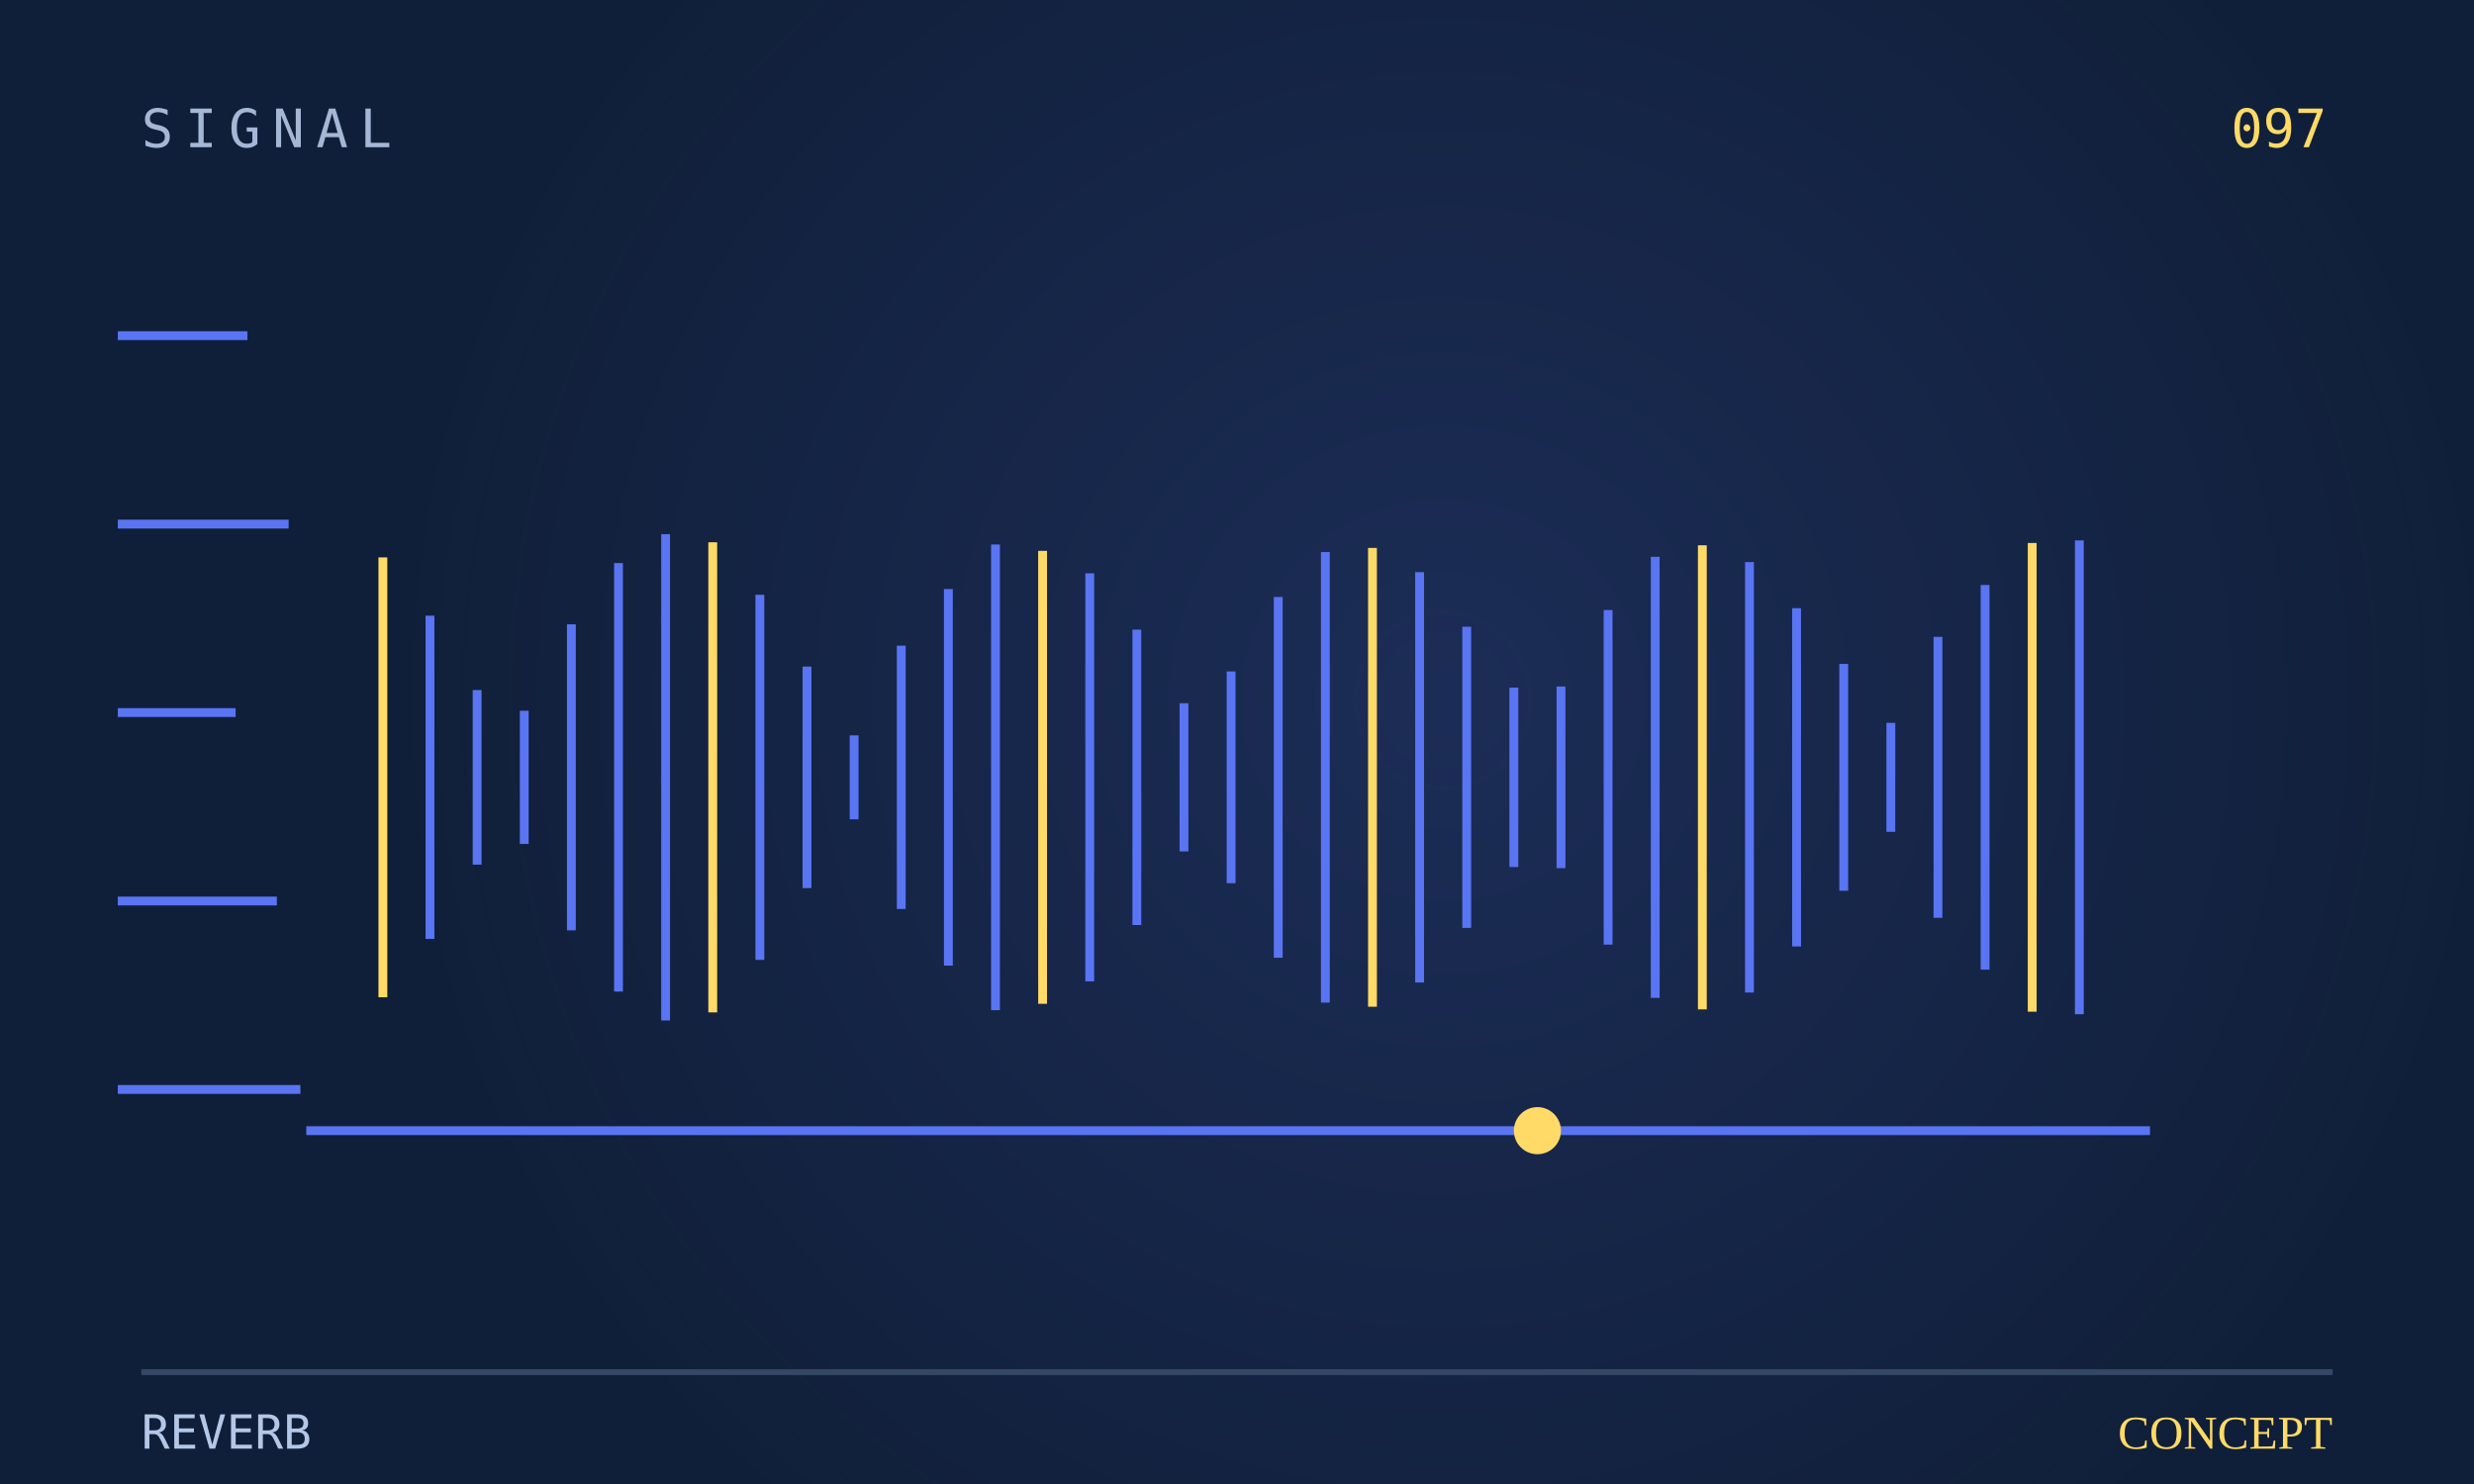
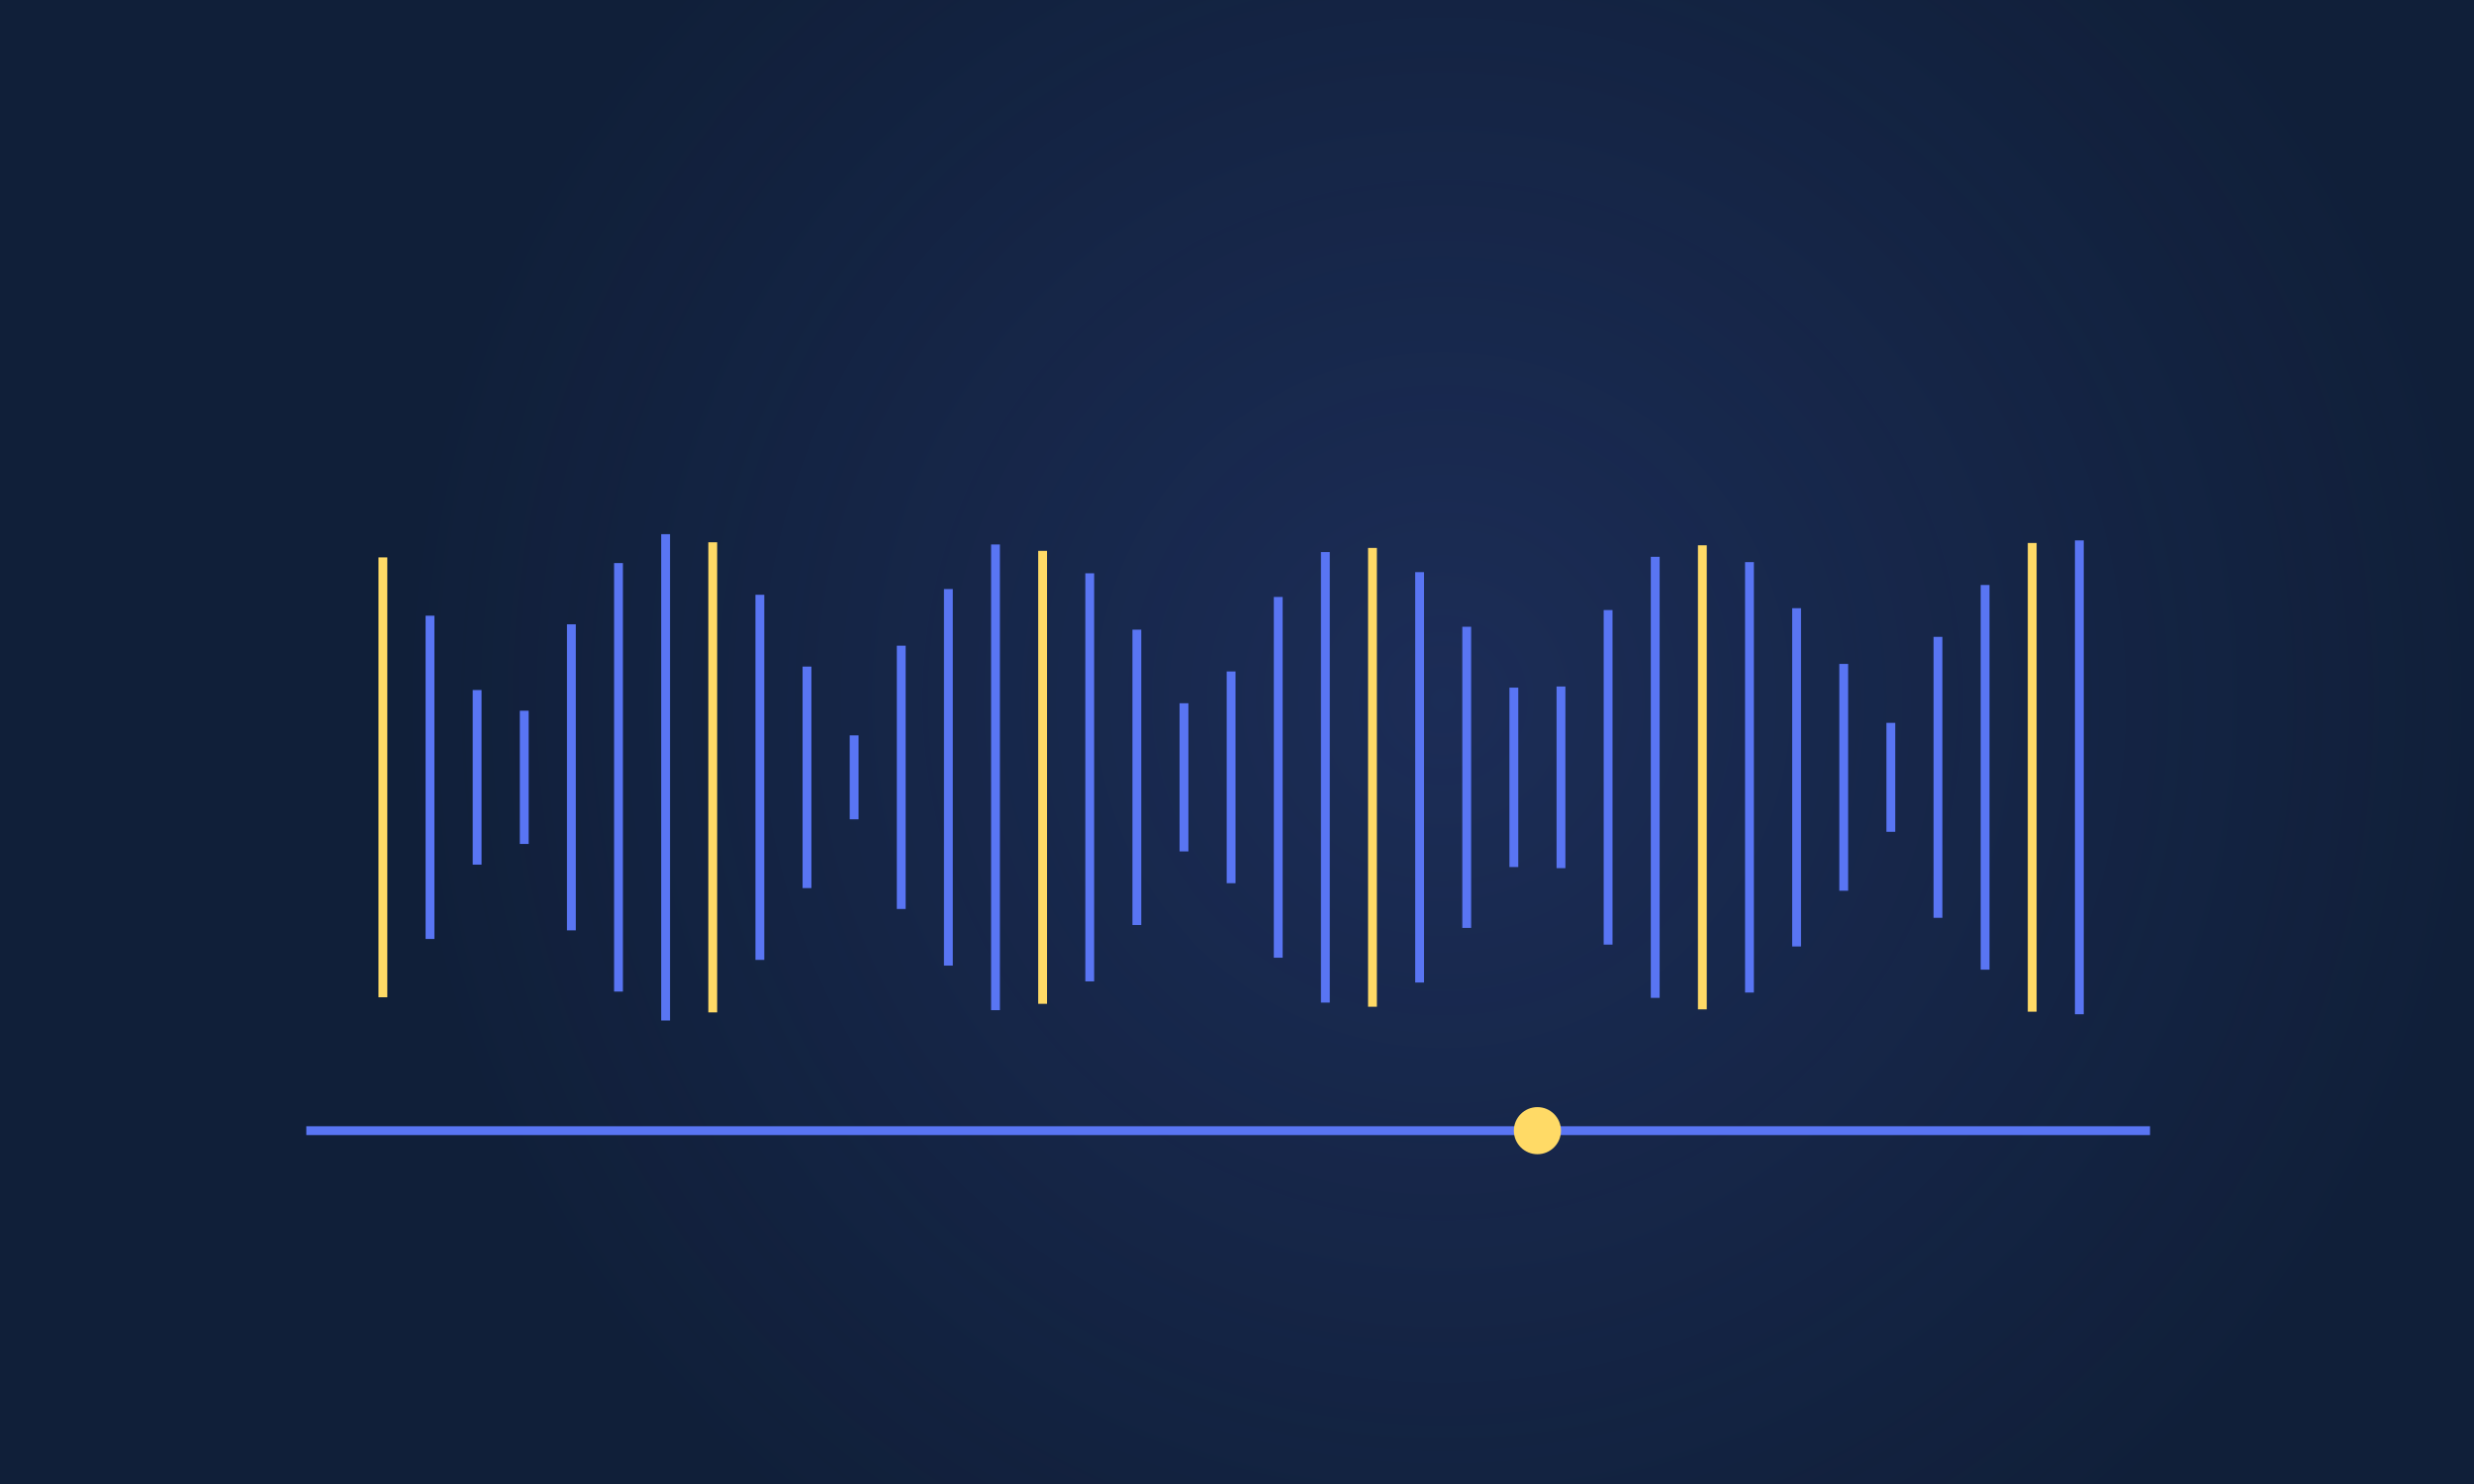
<svg xmlns="http://www.w3.org/2000/svg" class="article-cover" viewBox="0 0 420 252" role="img" aria-label="리버브 개념 도식">
  <defs>
    <radialGradient id="cover-reverb-glow">
      <stop stop-color="hsl(229 86% 65%)" stop-opacity=".16" />
      <stop offset="1" stop-color="hsl(229 86% 65%)" stop-opacity="0" />
    </radialGradient>
    <radialGradient id="cover-reverb-orb" cx="30%" cy="24%">
      <stop stop-color="#eafaff" />
      <stop offset=".42" stop-color="hsl(229 86% 65%)" />
      <stop offset="1" stop-color="#142c5b" />
    </radialGradient>
  </defs>
  <rect width="420" height="252" fill="#101f39" />
  <circle cx="245" cy="119" r="175" fill="url(#cover-reverb-glow)" />
-   <path d="M20 57L42 57" stroke="hsl(229 86% 65%)" stroke-width="1.5" fill="none" />
-   <path d="M20 89L49 89" stroke="hsl(229 86% 65%)" stroke-width="1.5" fill="none" />
-   <path d="M20 121L40 121" stroke="hsl(229 86% 65%)" stroke-width="1.5" fill="none" />
-   <path d="M20 153L47 153" stroke="hsl(229 86% 65%)" stroke-width="1.5" fill="none" />
-   <path d="M20 185L51 185" stroke="hsl(229 86% 65%)" stroke-width="1.5" fill="none" />
-   <text x="24" y="25" fill="#a4b7d5" font-family="monospace" font-size="9" letter-spacing="2">SIGNAL</text>
-   <text x="395" y="25" fill="#ffda66" text-anchor="end" font-family="monospace" font-size="9">097</text>
  <path d="M65 94.653L65 169.347" stroke="#ffda66" stroke-width="1.5" fill="none" />
  <path d="M73 104.552L73 159.448" stroke="hsl(229 86% 65%)" stroke-width="1.5" fill="none" />
  <path d="M81 117.175L81 146.825" stroke="hsl(229 86% 65%)" stroke-width="1.5" fill="none" />
  <path d="M89 120.687L89 143.313" stroke="hsl(229 86% 65%)" stroke-width="1.5" fill="none" />
  <path d="M97 106.016L97 157.984" stroke="hsl(229 86% 65%)" stroke-width="1.5" fill="none" />
  <path d="M105 95.619L105 168.381" stroke="hsl(229 86% 65%)" stroke-width="1.5" fill="none" />
  <path d="M113 90.708L113 173.292" stroke="hsl(229 86% 65%)" stroke-width="1.5" fill="none" />
  <path d="M121 92.085L121 171.915" stroke="#ffda66" stroke-width="1.5" fill="none" />
  <path d="M129 100.999L129 163.001" stroke="hsl(229 86% 65%)" stroke-width="1.5" fill="none" />
  <path d="M137 113.193L137 150.807" stroke="hsl(229 86% 65%)" stroke-width="1.5" fill="none" />
  <path d="M145 124.873L145 139.127" stroke="hsl(229 86% 65%)" stroke-width="1.5" fill="none" />
  <path d="M153 109.644L153 154.356" stroke="hsl(229 86% 65%)" stroke-width="1.5" fill="none" />
  <path d="M161 100.029L161 163.971" stroke="hsl(229 86% 65%)" stroke-width="1.5" fill="none" />
  <path d="M169 92.46L169 171.54" stroke="hsl(229 86% 65%)" stroke-width="1.5" fill="none" />
  <path d="M177 93.543L177 170.457" stroke="#ffda66" stroke-width="1.5" fill="none" />
  <path d="M185 97.353L185 166.647" stroke="hsl(229 86% 65%)" stroke-width="1.5" fill="none" />
  <path d="M193 106.923L193 157.077" stroke="hsl(229 86% 65%)" stroke-width="1.5" fill="none" />
  <path d="M201 119.421L201 144.579" stroke="hsl(229 86% 65%)" stroke-width="1.5" fill="none" />
  <path d="M209 114.021L209 149.979" stroke="hsl(229 86% 65%)" stroke-width="1.5" fill="none" />
  <path d="M217 101.37L217 162.63" stroke="hsl(229 86% 65%)" stroke-width="1.5" fill="none" />
  <path d="M225 93.749L225 170.251" stroke="hsl(229 86% 65%)" stroke-width="1.5" fill="none" />
  <path d="M233 93.045L233 170.955" stroke="#ffda66" stroke-width="1.5" fill="none" />
  <path d="M241 97.158L241 166.842" stroke="hsl(229 86% 65%)" stroke-width="1.5" fill="none" />
  <path d="M249 106.432L249 157.568" stroke="hsl(229 86% 65%)" stroke-width="1.5" fill="none" />
  <path d="M257 116.768L257 147.232" stroke="hsl(229 86% 65%)" stroke-width="1.5" fill="none" />
  <path d="M265 116.579L265 147.421" stroke="hsl(229 86% 65%)" stroke-width="1.5" fill="none" />
  <path d="M273 103.595L273 160.405" stroke="hsl(229 86% 65%)" stroke-width="1.5" fill="none" />
  <path d="M281 94.553L281 169.447" stroke="hsl(229 86% 65%)" stroke-width="1.5" fill="none" />
  <path d="M289 92.599L289 171.401" stroke="#ffda66" stroke-width="1.5" fill="none" />
  <path d="M297 95.454L297 168.546" stroke="hsl(229 86% 65%)" stroke-width="1.5" fill="none" />
  <path d="M305 103.279L305 160.721" stroke="hsl(229 86% 65%)" stroke-width="1.5" fill="none" />
  <path d="M313 112.741L313 151.259" stroke="hsl(229 86% 65%)" stroke-width="1.5" fill="none" />
  <path d="M321 122.748L321 141.252" stroke="hsl(229 86% 65%)" stroke-width="1.5" fill="none" />
  <path d="M329 108.146L329 155.854" stroke="hsl(229 86% 65%)" stroke-width="1.5" fill="none" />
  <path d="M337 99.34L337 164.66" stroke="hsl(229 86% 65%)" stroke-width="1.5" fill="none" />
  <path d="M345 92.205L345 171.795" stroke="#ffda66" stroke-width="1.5" fill="none" />
  <path d="M353 91.769L353 172.231" stroke="hsl(229 86% 65%)" stroke-width="1.5" fill="none" />
  <path d="M52 192L365 192" stroke="hsl(229 86% 65%)" stroke-width="1.5" fill="none" />
  <circle cx="261" cy="192" r="4" fill="#ffda66" />
-   <path d="M24 233H396" stroke="#344866" />
-   <text x="24" y="246" fill="#b3c7e6" font-family="monospace" font-size="8">REVERB</text>
-   <text x="396" y="246" text-anchor="end" fill="#ffda66" font-size="8">CONCEPT</text>
</svg>
